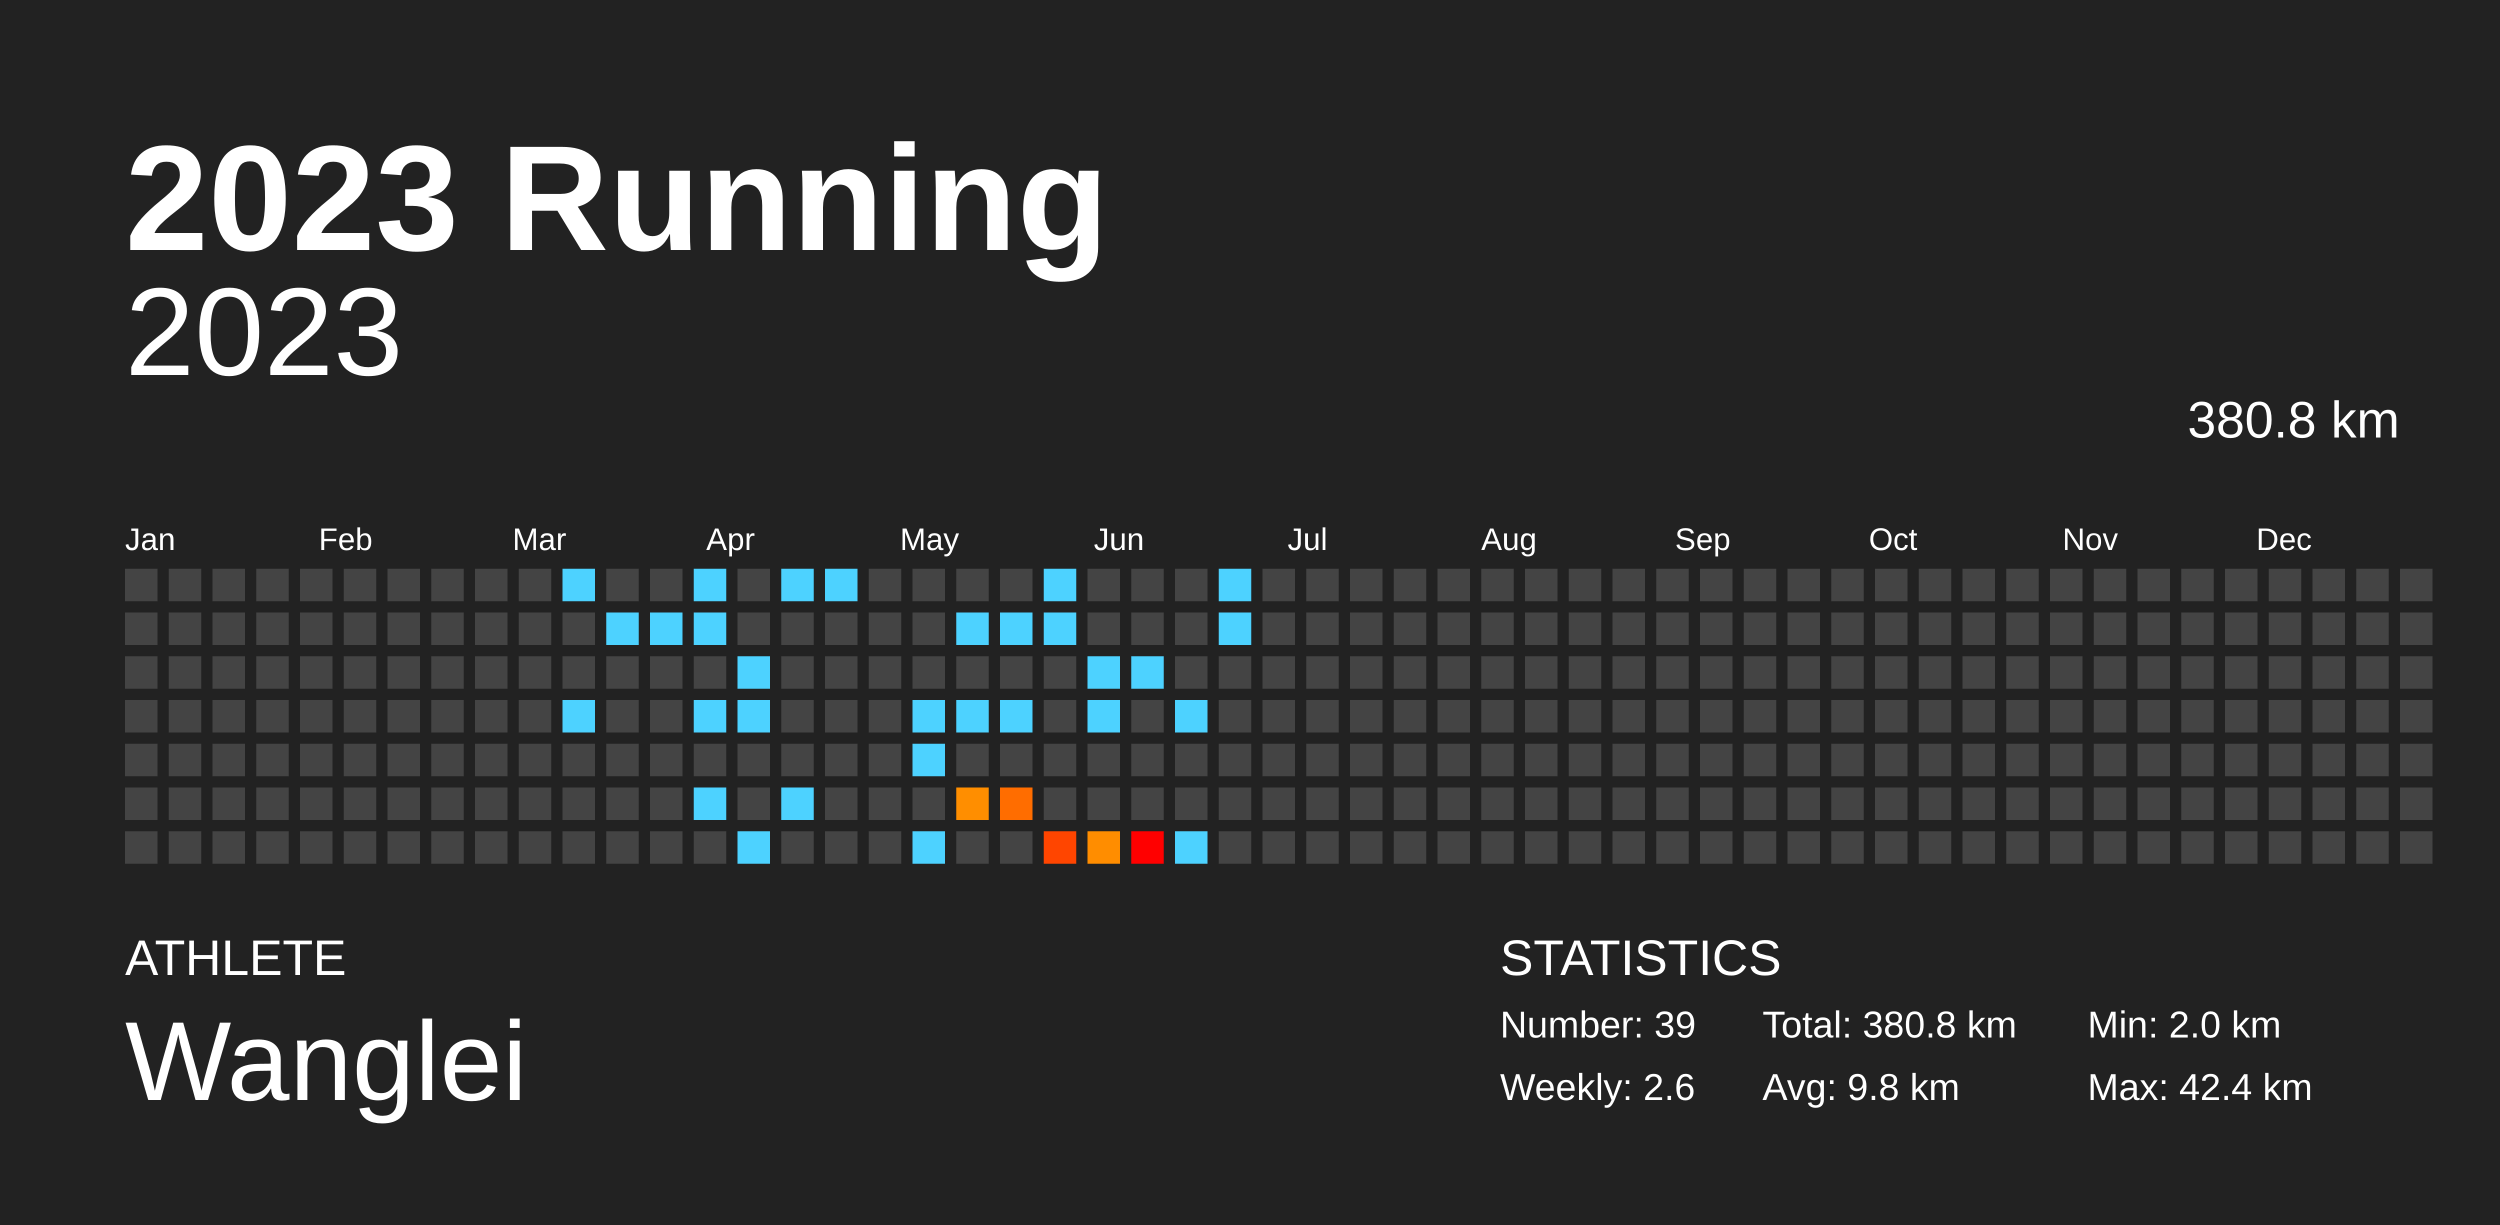
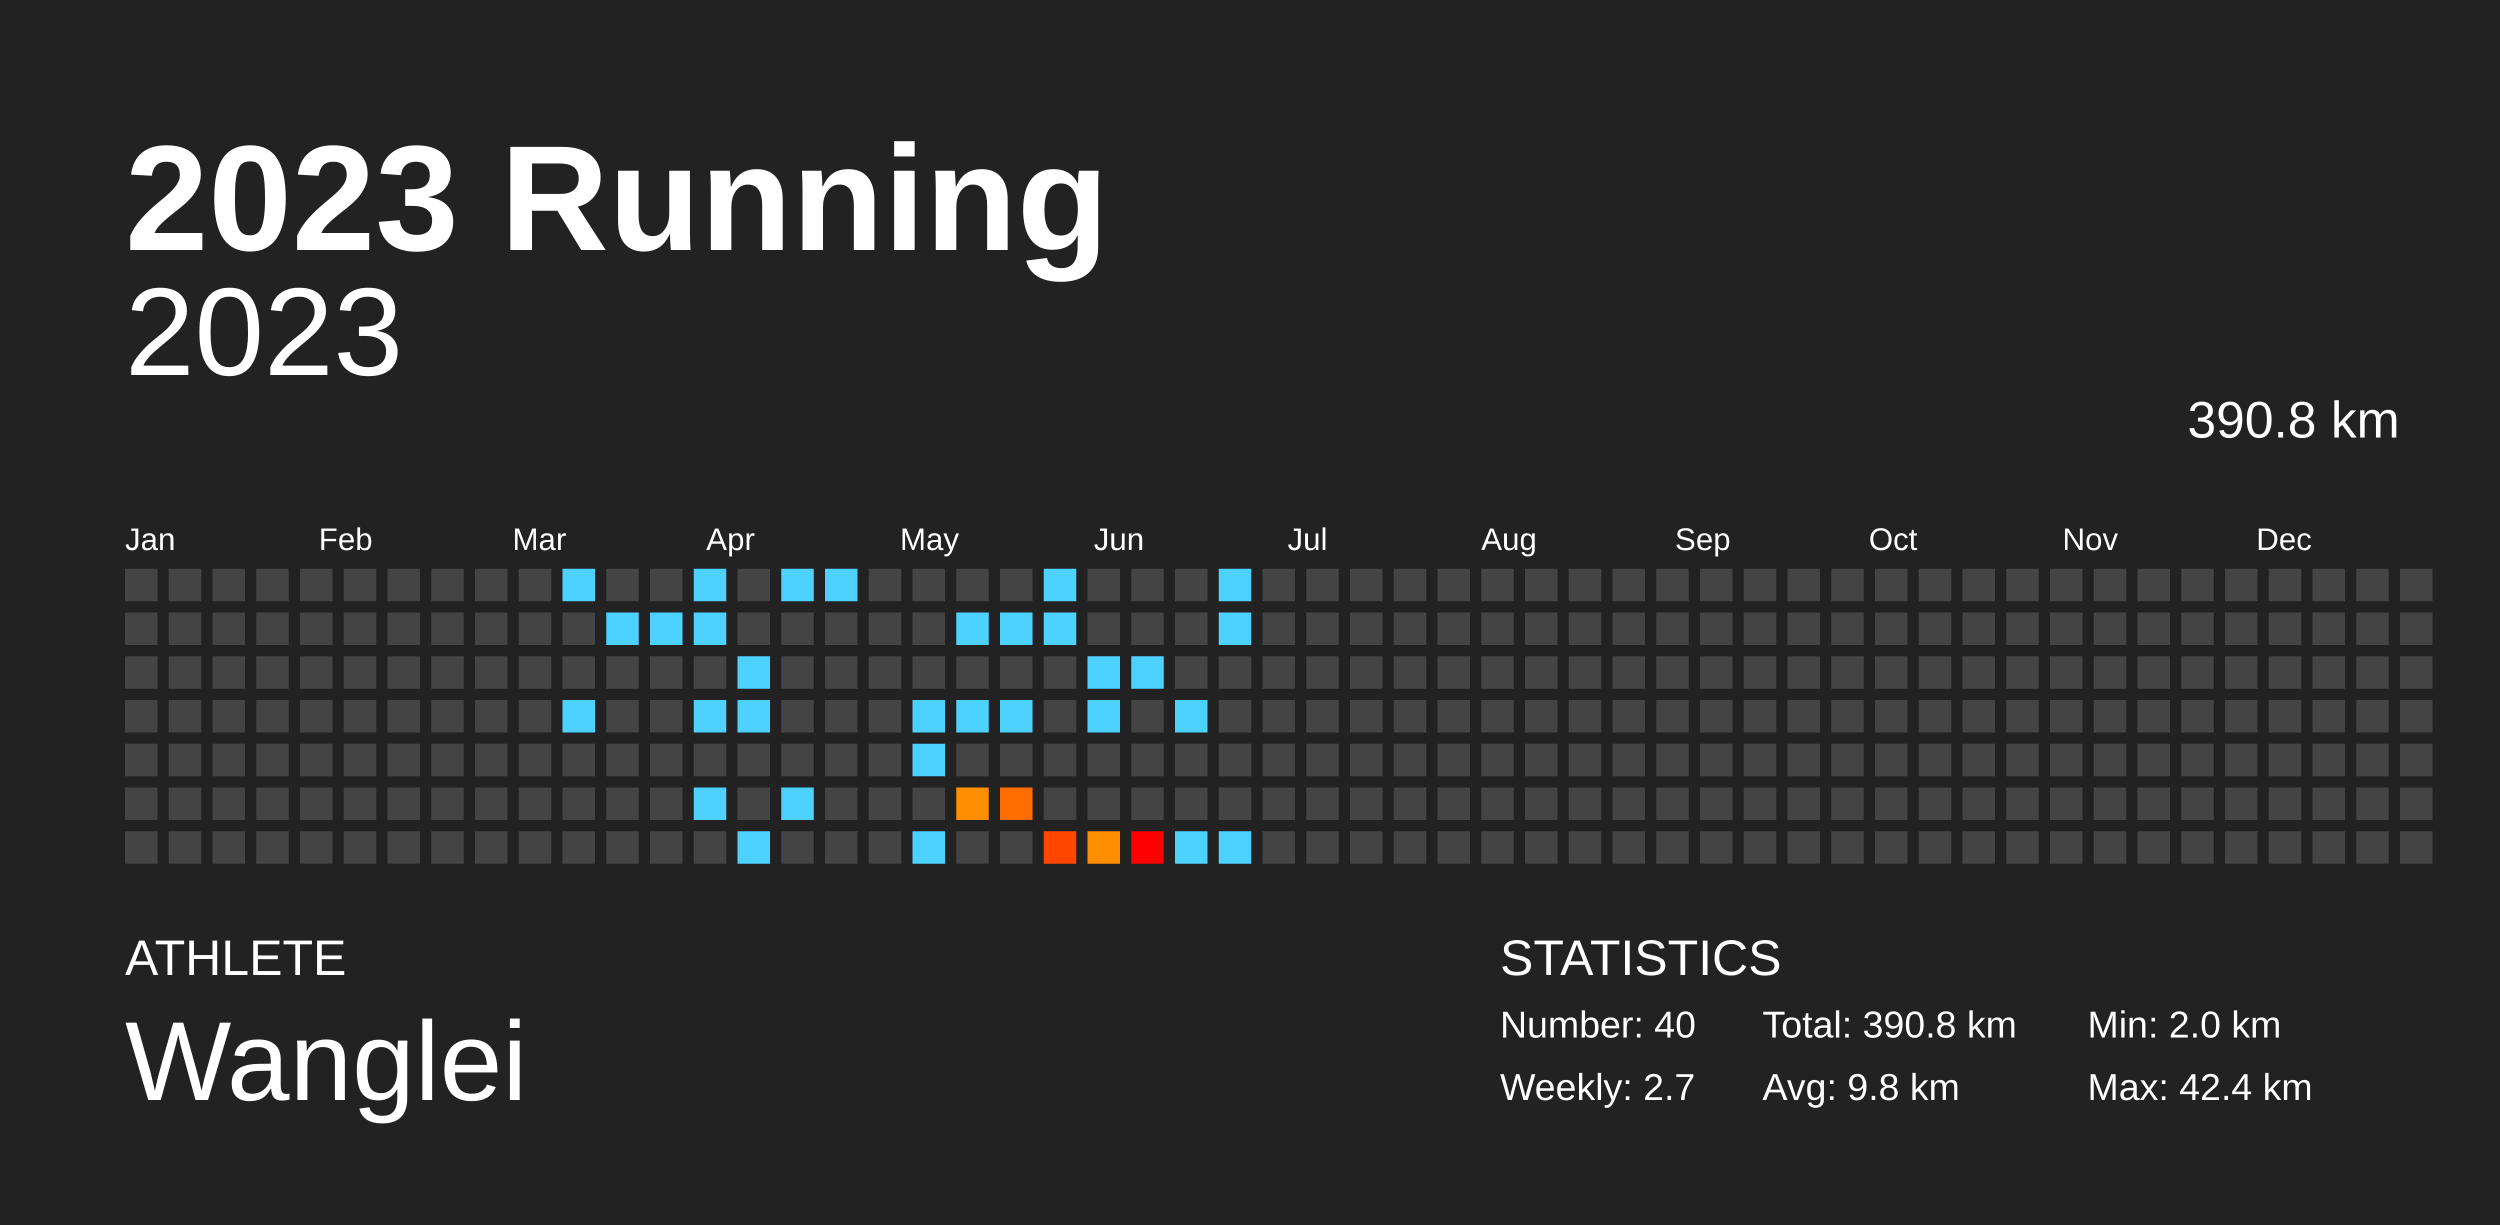
<svg xmlns="http://www.w3.org/2000/svg" baseProfile="full" height="98mm" version="1.1" viewBox="0,0,200,98" width="200mm">
  <defs />
  <rect fill="#222222" height="98" width="200" x="0" y="0" />
  <text fill="#FFFFFF" style="font-size:12px; font-family:Arial; font-weight:bold;" x="10" y="20">2023 Running</text>
  <text fill="#FFFFFF" style="font-size:4px; font-family:Arial" x="10" y="78">ATHLETE</text>
  <text fill="#FFFFFF" style="font-size:9px; font-family:Arial" x="10" y="88">Wanglei</text>
  <text fill="#FFFFFF" style="font-size:4px; font-family:Arial" x="120" y="78">STATISTICS</text>
-   <text fill="#FFFFFF" style="font-size:3px; font-family:Arial" x="120" y="83">Number: 39</text>
-   <text fill="#FFFFFF" style="font-size:3px; font-family:Arial" x="120" y="88">Weekly: 2.6</text>
-   <text fill="#FFFFFF" style="font-size:3px; font-family:Arial" x="141" y="83">Total: 380.8 km</text>
+   <text fill="#FFFFFF" style="font-size:3px; font-family:Arial" x="120" y="83">Number: 40</text>
+   <text fill="#FFFFFF" style="font-size:3px; font-family:Arial" x="120" y="88">Weekly: 2.7</text>
+   <text fill="#FFFFFF" style="font-size:3px; font-family:Arial" x="141" y="83">Total: 390.8 km</text>
  <text fill="#FFFFFF" style="font-size:3px; font-family:Arial" x="141" y="88">Avg: 9.8 km</text>
  <text fill="#FFFFFF" style="font-size:3px; font-family:Arial" x="167" y="83">Min: 2.0 km</text>
  <text fill="#FFFFFF" style="font-size:3px; font-family:Arial" x="167" y="88">Max: 42.4 km</text>
  <text alignment-baseline="hanging" fill="#FFFFFF" style="font-size:10.0px; font-family:Arial;" x="10" y="30">2023</text>
-   <text alignment-baseline="hanging" fill="#FFFFFF" style="font-size:4.125px; font-family:Arial;" x="175" y="35">380.8 km</text>
+   <text alignment-baseline="hanging" fill="#FFFFFF" style="font-size:4.125px; font-family:Arial;" x="175" y="35">390.8 km</text>
  <text fill="#FFFFFF" style="font-size:2.5px; font-family:Arial" x="10.0" y="44">Jan</text>
  <text fill="#FFFFFF" style="font-size:2.5px; font-family:Arial" x="25.5" y="44">Feb</text>
  <text fill="#FFFFFF" style="font-size:2.5px; font-family:Arial" x="41.0" y="44">Mar</text>
  <text fill="#FFFFFF" style="font-size:2.5px; font-family:Arial" x="56.5" y="44">Apr</text>
  <text fill="#FFFFFF" style="font-size:2.5px; font-family:Arial" x="72.0" y="44">May</text>
  <text fill="#FFFFFF" style="font-size:2.5px; font-family:Arial" x="87.5" y="44">Jun</text>
  <text fill="#FFFFFF" style="font-size:2.5px; font-family:Arial" x="103.0" y="44">Jul</text>
  <text fill="#FFFFFF" style="font-size:2.5px; font-family:Arial" x="118.5" y="44">Aug</text>
  <text fill="#FFFFFF" style="font-size:2.5px; font-family:Arial" x="134.0" y="44">Sep</text>
  <text fill="#FFFFFF" style="font-size:2.5px; font-family:Arial" x="149.5" y="44">Oct</text>
  <text fill="#FFFFFF" style="font-size:2.5px; font-family:Arial" x="165.0" y="44">Nov</text>
  <text fill="#FFFFFF" style="font-size:2.5px; font-family:Arial" x="180.5" y="44">Dec</text>
  <rect fill="#444444" height="2.6" width="2.6" x="10.0" y="45.5" />
  <rect fill="#444444" height="2.6" width="2.6" x="10.0" y="49.0" />
  <rect fill="#444444" height="2.6" width="2.6" x="10.0" y="52.5" />
  <rect fill="#444444" height="2.6" width="2.6" x="10.0" y="56.0" />
  <rect fill="#444444" height="2.6" width="2.6" x="10.0" y="59.5" />
  <rect fill="#444444" height="2.6" width="2.6" x="10.0" y="63.0" />
  <rect fill="#444444" height="2.6" width="2.6" x="10.0" y="66.5" />
  <rect fill="#444444" height="2.6" width="2.6" x="13.5" y="45.5" />
  <rect fill="#444444" height="2.6" width="2.6" x="13.5" y="49.0" />
  <rect fill="#444444" height="2.6" width="2.6" x="13.5" y="52.5" />
  <rect fill="#444444" height="2.6" width="2.6" x="13.5" y="56.0" />
  <rect fill="#444444" height="2.6" width="2.6" x="13.5" y="59.5" />
  <rect fill="#444444" height="2.6" width="2.6" x="13.5" y="63.0" />
  <rect fill="#444444" height="2.6" width="2.6" x="13.5" y="66.5" />
  <rect fill="#444444" height="2.6" width="2.6" x="17.0" y="45.5" />
  <rect fill="#444444" height="2.6" width="2.6" x="17.0" y="49.0" />
  <rect fill="#444444" height="2.6" width="2.6" x="17.0" y="52.5" />
  <rect fill="#444444" height="2.6" width="2.6" x="17.0" y="56.0" />
  <rect fill="#444444" height="2.6" width="2.6" x="17.0" y="59.5" />
  <rect fill="#444444" height="2.6" width="2.6" x="17.0" y="63.0" />
  <rect fill="#444444" height="2.6" width="2.6" x="17.0" y="66.5" />
  <rect fill="#444444" height="2.6" width="2.6" x="20.5" y="45.5" />
  <rect fill="#444444" height="2.6" width="2.6" x="20.5" y="49.0" />
  <rect fill="#444444" height="2.6" width="2.6" x="20.5" y="52.5" />
  <rect fill="#444444" height="2.6" width="2.6" x="20.5" y="56.0" />
  <rect fill="#444444" height="2.6" width="2.6" x="20.5" y="59.5" />
  <rect fill="#444444" height="2.6" width="2.6" x="20.5" y="63.0" />
  <rect fill="#444444" height="2.6" width="2.6" x="20.5" y="66.5" />
  <rect fill="#444444" height="2.6" width="2.6" x="24.0" y="45.5" />
  <rect fill="#444444" height="2.6" width="2.6" x="24.0" y="49.0" />
  <rect fill="#444444" height="2.6" width="2.6" x="24.0" y="52.5" />
  <rect fill="#444444" height="2.6" width="2.6" x="24.0" y="56.0" />
  <rect fill="#444444" height="2.6" width="2.6" x="24.0" y="59.5" />
  <rect fill="#444444" height="2.6" width="2.6" x="24.0" y="63.0" />
  <rect fill="#444444" height="2.6" width="2.6" x="24.0" y="66.5" />
  <rect fill="#444444" height="2.6" width="2.6" x="27.5" y="45.5" />
  <rect fill="#444444" height="2.6" width="2.6" x="27.5" y="49.0" />
  <rect fill="#444444" height="2.6" width="2.6" x="27.5" y="52.5" />
  <rect fill="#444444" height="2.6" width="2.6" x="27.5" y="56.0" />
  <rect fill="#444444" height="2.6" width="2.6" x="27.5" y="59.5" />
  <rect fill="#444444" height="2.6" width="2.6" x="27.5" y="63.0" />
  <rect fill="#444444" height="2.6" width="2.6" x="27.5" y="66.5" />
  <rect fill="#444444" height="2.6" width="2.6" x="31.0" y="45.5" />
  <rect fill="#444444" height="2.6" width="2.6" x="31.0" y="49.0" />
  <rect fill="#444444" height="2.6" width="2.6" x="31.0" y="52.5" />
  <rect fill="#444444" height="2.6" width="2.6" x="31.0" y="56.0" />
  <rect fill="#444444" height="2.6" width="2.6" x="31.0" y="59.5" />
  <rect fill="#444444" height="2.6" width="2.6" x="31.0" y="63.0" />
  <rect fill="#444444" height="2.6" width="2.6" x="31.0" y="66.5" />
  <rect fill="#444444" height="2.6" width="2.6" x="34.5" y="45.5" />
  <rect fill="#444444" height="2.6" width="2.6" x="34.5" y="49.0" />
  <rect fill="#444444" height="2.6" width="2.6" x="34.5" y="52.5" />
  <rect fill="#444444" height="2.6" width="2.6" x="34.5" y="56.0" />
  <rect fill="#444444" height="2.6" width="2.6" x="34.5" y="59.5" />
  <rect fill="#444444" height="2.6" width="2.6" x="34.5" y="63.0" />
  <rect fill="#444444" height="2.6" width="2.6" x="34.5" y="66.5" />
  <rect fill="#444444" height="2.6" width="2.6" x="38.0" y="45.5" />
  <rect fill="#444444" height="2.6" width="2.6" x="38.0" y="49.0" />
  <rect fill="#444444" height="2.6" width="2.6" x="38.0" y="52.5" />
  <rect fill="#444444" height="2.6" width="2.6" x="38.0" y="56.0" />
  <rect fill="#444444" height="2.6" width="2.6" x="38.0" y="59.5" />
  <rect fill="#444444" height="2.6" width="2.6" x="38.0" y="63.0" />
  <rect fill="#444444" height="2.6" width="2.6" x="38.0" y="66.5" />
  <rect fill="#444444" height="2.6" width="2.6" x="41.5" y="45.5" />
  <rect fill="#444444" height="2.6" width="2.6" x="41.5" y="49.0" />
  <rect fill="#444444" height="2.6" width="2.6" x="41.5" y="52.5" />
  <rect fill="#444444" height="2.6" width="2.6" x="41.5" y="56.0" />
  <rect fill="#444444" height="2.6" width="2.6" x="41.5" y="59.5" />
  <rect fill="#444444" height="2.6" width="2.6" x="41.5" y="63.0" />
  <rect fill="#444444" height="2.6" width="2.6" x="41.5" y="66.5" />
  <rect fill="#4dd2ff" height="2.6" width="2.6" x="45.0" y="45.5" />
  <rect fill="#444444" height="2.6" width="2.6" x="45.0" y="49.0" />
  <rect fill="#444444" height="2.6" width="2.6" x="45.0" y="52.5" />
  <rect fill="#4dd2ff" height="2.6" width="2.6" x="45.0" y="56.0" />
  <rect fill="#444444" height="2.6" width="2.6" x="45.0" y="59.5" />
  <rect fill="#444444" height="2.6" width="2.6" x="45.0" y="63.0" />
  <rect fill="#444444" height="2.6" width="2.6" x="45.0" y="66.5" />
  <rect fill="#444444" height="2.6" width="2.6" x="48.5" y="45.5" />
  <rect fill="#4dd2ff" height="2.6" width="2.6" x="48.5" y="49.0" />
  <rect fill="#444444" height="2.6" width="2.6" x="48.5" y="52.5" />
  <rect fill="#444444" height="2.6" width="2.6" x="48.5" y="56.0" />
  <rect fill="#444444" height="2.6" width="2.6" x="48.5" y="59.5" />
  <rect fill="#444444" height="2.6" width="2.6" x="48.5" y="63.0" />
  <rect fill="#444444" height="2.6" width="2.6" x="48.5" y="66.5" />
  <rect fill="#444444" height="2.6" width="2.6" x="52.0" y="45.5" />
  <rect fill="#4dd2ff" height="2.6" width="2.6" x="52.0" y="49.0" />
  <rect fill="#444444" height="2.6" width="2.6" x="52.0" y="52.5" />
  <rect fill="#444444" height="2.6" width="2.6" x="52.0" y="56.0" />
  <rect fill="#444444" height="2.6" width="2.6" x="52.0" y="59.5" />
  <rect fill="#444444" height="2.6" width="2.6" x="52.0" y="63.0" />
  <rect fill="#444444" height="2.6" width="2.6" x="52.0" y="66.5" />
  <rect fill="#4dd2ff" height="2.6" width="2.6" x="55.5" y="45.5" />
  <rect fill="#4dd2ff" height="2.6" width="2.6" x="55.5" y="49.0" />
  <rect fill="#444444" height="2.6" width="2.6" x="55.5" y="52.5" />
  <rect fill="#4dd2ff" height="2.6" width="2.6" x="55.5" y="56.0" />
  <rect fill="#444444" height="2.6" width="2.6" x="55.5" y="59.5" />
  <rect fill="#4dd2ff" height="2.6" width="2.6" x="55.5" y="63.0" />
  <rect fill="#444444" height="2.6" width="2.6" x="55.5" y="66.5" />
  <rect fill="#444444" height="2.6" width="2.6" x="59.0" y="45.5" />
  <rect fill="#444444" height="2.6" width="2.6" x="59.0" y="49.0" />
  <rect fill="#4dd2ff" height="2.6" width="2.6" x="59.0" y="52.5" />
  <rect fill="#4dd2ff" height="2.6" width="2.6" x="59.0" y="56.0" />
  <rect fill="#444444" height="2.6" width="2.6" x="59.0" y="59.5" />
  <rect fill="#444444" height="2.6" width="2.6" x="59.0" y="63.0" />
  <rect fill="#4dd2ff" height="2.6" width="2.6" x="59.0" y="66.5" />
  <rect fill="#4dd2ff" height="2.6" width="2.6" x="62.5" y="45.5" />
  <rect fill="#444444" height="2.6" width="2.6" x="62.5" y="49.0" />
  <rect fill="#444444" height="2.6" width="2.6" x="62.5" y="52.5" />
  <rect fill="#444444" height="2.6" width="2.6" x="62.5" y="56.0" />
  <rect fill="#444444" height="2.6" width="2.6" x="62.5" y="59.5" />
  <rect fill="#4dd2ff" height="2.6" width="2.6" x="62.5" y="63.0" />
  <rect fill="#444444" height="2.6" width="2.6" x="62.5" y="66.5" />
  <rect fill="#4dd2ff" height="2.6" width="2.6" x="66.0" y="45.5" />
  <rect fill="#444444" height="2.6" width="2.6" x="66.0" y="49.0" />
  <rect fill="#444444" height="2.6" width="2.6" x="66.0" y="52.5" />
  <rect fill="#444444" height="2.6" width="2.6" x="66.0" y="56.0" />
  <rect fill="#444444" height="2.6" width="2.6" x="66.0" y="59.5" />
  <rect fill="#444444" height="2.6" width="2.6" x="66.0" y="63.0" />
  <rect fill="#444444" height="2.6" width="2.6" x="66.0" y="66.5" />
  <rect fill="#444444" height="2.6" width="2.6" x="69.5" y="45.5" />
  <rect fill="#444444" height="2.6" width="2.6" x="69.5" y="49.0" />
  <rect fill="#444444" height="2.6" width="2.6" x="69.5" y="52.5" />
  <rect fill="#444444" height="2.6" width="2.6" x="69.5" y="56.0" />
  <rect fill="#444444" height="2.6" width="2.6" x="69.5" y="59.5" />
  <rect fill="#444444" height="2.6" width="2.6" x="69.5" y="63.0" />
  <rect fill="#444444" height="2.6" width="2.6" x="69.5" y="66.5" />
  <rect fill="#444444" height="2.6" width="2.6" x="73.0" y="45.5" />
  <rect fill="#444444" height="2.6" width="2.6" x="73.0" y="49.0" />
  <rect fill="#444444" height="2.6" width="2.6" x="73.0" y="52.5" />
  <rect fill="#4dd2ff" height="2.6" width="2.6" x="73.0" y="56.0" />
  <rect fill="#4dd2ff" height="2.6" width="2.6" x="73.0" y="59.5" />
  <rect fill="#444444" height="2.6" width="2.6" x="73.0" y="63.0" />
  <rect fill="#4dd2ff" height="2.6" width="2.6" x="73.0" y="66.5" />
  <rect fill="#444444" height="2.6" width="2.6" x="76.5" y="45.5" />
  <rect fill="#4dd2ff" height="2.6" width="2.6" x="76.5" y="49.0" />
  <rect fill="#444444" height="2.6" width="2.6" x="76.5" y="52.5" />
  <rect fill="#4dd2ff" height="2.6" width="2.6" x="76.5" y="56.0" />
  <rect fill="#444444" height="2.6" width="2.6" x="76.5" y="59.5" />
  <rect fill="#ff8e00" height="2.6" width="2.6" x="76.5" y="63.0" />
  <rect fill="#444444" height="2.6" width="2.6" x="76.5" y="66.5" />
  <rect fill="#444444" height="2.6" width="2.6" x="80.0" y="45.5" />
  <rect fill="#4dd2ff" height="2.6" width="2.6" x="80.0" y="49.0" />
  <rect fill="#444444" height="2.6" width="2.6" x="80.0" y="52.5" />
  <rect fill="#4dd2ff" height="2.6" width="2.6" x="80.0" y="56.0" />
  <rect fill="#444444" height="2.6" width="2.6" x="80.0" y="59.5" />
  <rect fill="#ff6d00" height="2.6" width="2.6" x="80.0" y="63.0" />
  <rect fill="#444444" height="2.6" width="2.6" x="80.0" y="66.5" />
  <rect fill="#4dd2ff" height="2.6" width="2.6" x="83.5" y="45.5" />
  <rect fill="#4dd2ff" height="2.6" width="2.6" x="83.5" y="49.0" />
  <rect fill="#444444" height="2.6" width="2.6" x="83.5" y="52.5" />
  <rect fill="#444444" height="2.6" width="2.6" x="83.5" y="56.0" />
  <rect fill="#444444" height="2.6" width="2.6" x="83.5" y="59.5" />
  <rect fill="#444444" height="2.6" width="2.6" x="83.5" y="63.0" />
  <rect fill="#ff4500" height="2.6" width="2.6" x="83.5" y="66.5" />
  <rect fill="#444444" height="2.6" width="2.6" x="87.0" y="45.5" />
  <rect fill="#444444" height="2.6" width="2.6" x="87.0" y="49.0" />
  <rect fill="#4dd2ff" height="2.6" width="2.6" x="87.0" y="52.5" />
  <rect fill="#4dd2ff" height="2.6" width="2.6" x="87.0" y="56.0" />
  <rect fill="#444444" height="2.6" width="2.6" x="87.0" y="59.5" />
  <rect fill="#444444" height="2.6" width="2.6" x="87.0" y="63.0" />
  <rect fill="#ff8d00" height="2.6" width="2.6" x="87.0" y="66.5" />
  <rect fill="#444444" height="2.6" width="2.6" x="90.5" y="45.5" />
  <rect fill="#444444" height="2.6" width="2.6" x="90.5" y="49.0" />
  <rect fill="#4dd2ff" height="2.6" width="2.6" x="90.5" y="52.5" />
  <rect fill="#444444" height="2.6" width="2.6" x="90.5" y="56.0" />
  <rect fill="#444444" height="2.6" width="2.6" x="90.5" y="59.5" />
  <rect fill="#444444" height="2.6" width="2.6" x="90.5" y="63.0" />
  <rect fill="red" height="2.6" width="2.6" x="90.5" y="66.5" />
  <rect fill="#444444" height="2.6" width="2.6" x="94.0" y="45.5" />
  <rect fill="#444444" height="2.6" width="2.6" x="94.0" y="49.0" />
  <rect fill="#444444" height="2.6" width="2.6" x="94.0" y="52.5" />
  <rect fill="#4dd2ff" height="2.6" width="2.6" x="94.0" y="56.0" />
  <rect fill="#444444" height="2.6" width="2.6" x="94.0" y="59.5" />
  <rect fill="#444444" height="2.6" width="2.6" x="94.0" y="63.0" />
  <rect fill="#4dd2ff" height="2.6" width="2.6" x="94.0" y="66.5" />
  <rect fill="#4dd2ff" height="2.6" width="2.6" x="97.5" y="45.5" />
  <rect fill="#4dd2ff" height="2.6" width="2.6" x="97.5" y="49.0" />
  <rect fill="#444444" height="2.6" width="2.6" x="97.5" y="52.5" />
  <rect fill="#444444" height="2.6" width="2.6" x="97.5" y="56.0" />
  <rect fill="#444444" height="2.6" width="2.6" x="97.5" y="59.5" />
  <rect fill="#444444" height="2.6" width="2.6" x="97.5" y="63.0" />
-   <rect fill="#444444" height="2.6" width="2.6" x="97.5" y="66.5" />
+   <rect fill="#4dd2ff" height="2.6" width="2.6" x="97.5" y="66.5" />
  <rect fill="#444444" height="2.6" width="2.6" x="101.0" y="45.5" />
  <rect fill="#444444" height="2.6" width="2.6" x="101.0" y="49.0" />
  <rect fill="#444444" height="2.6" width="2.6" x="101.0" y="52.5" />
  <rect fill="#444444" height="2.6" width="2.6" x="101.0" y="56.0" />
  <rect fill="#444444" height="2.6" width="2.6" x="101.0" y="59.5" />
  <rect fill="#444444" height="2.6" width="2.6" x="101.0" y="63.0" />
  <rect fill="#444444" height="2.6" width="2.6" x="101.0" y="66.5" />
  <rect fill="#444444" height="2.6" width="2.6" x="104.5" y="45.5" />
  <rect fill="#444444" height="2.6" width="2.6" x="104.5" y="49.0" />
  <rect fill="#444444" height="2.6" width="2.6" x="104.5" y="52.5" />
  <rect fill="#444444" height="2.6" width="2.6" x="104.5" y="56.0" />
  <rect fill="#444444" height="2.6" width="2.6" x="104.5" y="59.5" />
  <rect fill="#444444" height="2.6" width="2.6" x="104.5" y="63.0" />
  <rect fill="#444444" height="2.6" width="2.6" x="104.5" y="66.5" />
  <rect fill="#444444" height="2.6" width="2.6" x="108.0" y="45.5" />
  <rect fill="#444444" height="2.6" width="2.6" x="108.0" y="49.0" />
  <rect fill="#444444" height="2.6" width="2.6" x="108.0" y="52.5" />
  <rect fill="#444444" height="2.6" width="2.6" x="108.0" y="56.0" />
  <rect fill="#444444" height="2.6" width="2.6" x="108.0" y="59.5" />
  <rect fill="#444444" height="2.6" width="2.6" x="108.0" y="63.0" />
  <rect fill="#444444" height="2.6" width="2.6" x="108.0" y="66.5" />
  <rect fill="#444444" height="2.6" width="2.6" x="111.5" y="45.5" />
  <rect fill="#444444" height="2.6" width="2.6" x="111.5" y="49.0" />
  <rect fill="#444444" height="2.6" width="2.6" x="111.5" y="52.5" />
  <rect fill="#444444" height="2.6" width="2.6" x="111.5" y="56.0" />
  <rect fill="#444444" height="2.6" width="2.6" x="111.5" y="59.5" />
  <rect fill="#444444" height="2.6" width="2.6" x="111.5" y="63.0" />
  <rect fill="#444444" height="2.6" width="2.6" x="111.5" y="66.5" />
  <rect fill="#444444" height="2.6" width="2.6" x="115.0" y="45.5" />
  <rect fill="#444444" height="2.6" width="2.6" x="115.0" y="49.0" />
  <rect fill="#444444" height="2.6" width="2.6" x="115.0" y="52.5" />
  <rect fill="#444444" height="2.6" width="2.6" x="115.0" y="56.0" />
  <rect fill="#444444" height="2.6" width="2.6" x="115.0" y="59.5" />
  <rect fill="#444444" height="2.6" width="2.6" x="115.0" y="63.0" />
  <rect fill="#444444" height="2.6" width="2.6" x="115.0" y="66.5" />
  <rect fill="#444444" height="2.6" width="2.6" x="118.5" y="45.5" />
  <rect fill="#444444" height="2.6" width="2.6" x="118.5" y="49.0" />
  <rect fill="#444444" height="2.6" width="2.6" x="118.5" y="52.5" />
  <rect fill="#444444" height="2.6" width="2.6" x="118.5" y="56.0" />
  <rect fill="#444444" height="2.6" width="2.6" x="118.5" y="59.5" />
  <rect fill="#444444" height="2.6" width="2.6" x="118.5" y="63.0" />
  <rect fill="#444444" height="2.6" width="2.6" x="118.5" y="66.5" />
  <rect fill="#444444" height="2.6" width="2.6" x="122.0" y="45.5" />
  <rect fill="#444444" height="2.6" width="2.6" x="122.0" y="49.0" />
  <rect fill="#444444" height="2.6" width="2.6" x="122.0" y="52.5" />
  <rect fill="#444444" height="2.6" width="2.6" x="122.0" y="56.0" />
  <rect fill="#444444" height="2.6" width="2.6" x="122.0" y="59.5" />
  <rect fill="#444444" height="2.6" width="2.6" x="122.0" y="63.0" />
  <rect fill="#444444" height="2.6" width="2.6" x="122.0" y="66.5" />
  <rect fill="#444444" height="2.6" width="2.6" x="125.5" y="45.5" />
  <rect fill="#444444" height="2.6" width="2.6" x="125.5" y="49.0" />
  <rect fill="#444444" height="2.6" width="2.6" x="125.5" y="52.5" />
  <rect fill="#444444" height="2.6" width="2.6" x="125.5" y="56.0" />
  <rect fill="#444444" height="2.6" width="2.6" x="125.5" y="59.5" />
  <rect fill="#444444" height="2.6" width="2.6" x="125.5" y="63.0" />
  <rect fill="#444444" height="2.6" width="2.6" x="125.5" y="66.5" />
  <rect fill="#444444" height="2.6" width="2.6" x="129.0" y="45.5" />
  <rect fill="#444444" height="2.6" width="2.6" x="129.0" y="49.0" />
  <rect fill="#444444" height="2.6" width="2.6" x="129.0" y="52.5" />
  <rect fill="#444444" height="2.6" width="2.6" x="129.0" y="56.0" />
  <rect fill="#444444" height="2.6" width="2.6" x="129.0" y="59.5" />
  <rect fill="#444444" height="2.6" width="2.6" x="129.0" y="63.0" />
  <rect fill="#444444" height="2.6" width="2.6" x="129.0" y="66.5" />
  <rect fill="#444444" height="2.6" width="2.6" x="132.5" y="45.5" />
  <rect fill="#444444" height="2.6" width="2.6" x="132.5" y="49.0" />
  <rect fill="#444444" height="2.6" width="2.6" x="132.5" y="52.5" />
  <rect fill="#444444" height="2.6" width="2.6" x="132.5" y="56.0" />
  <rect fill="#444444" height="2.6" width="2.6" x="132.5" y="59.5" />
  <rect fill="#444444" height="2.6" width="2.6" x="132.5" y="63.0" />
  <rect fill="#444444" height="2.6" width="2.6" x="132.5" y="66.5" />
  <rect fill="#444444" height="2.6" width="2.6" x="136.0" y="45.5" />
  <rect fill="#444444" height="2.6" width="2.6" x="136.0" y="49.0" />
  <rect fill="#444444" height="2.6" width="2.6" x="136.0" y="52.5" />
  <rect fill="#444444" height="2.6" width="2.6" x="136.0" y="56.0" />
  <rect fill="#444444" height="2.6" width="2.6" x="136.0" y="59.5" />
  <rect fill="#444444" height="2.6" width="2.6" x="136.0" y="63.0" />
  <rect fill="#444444" height="2.6" width="2.6" x="136.0" y="66.5" />
  <rect fill="#444444" height="2.6" width="2.6" x="139.5" y="45.5" />
  <rect fill="#444444" height="2.6" width="2.6" x="139.5" y="49.0" />
  <rect fill="#444444" height="2.6" width="2.6" x="139.5" y="52.5" />
  <rect fill="#444444" height="2.6" width="2.6" x="139.5" y="56.0" />
  <rect fill="#444444" height="2.6" width="2.6" x="139.5" y="59.5" />
  <rect fill="#444444" height="2.6" width="2.6" x="139.5" y="63.0" />
  <rect fill="#444444" height="2.6" width="2.6" x="139.5" y="66.5" />
  <rect fill="#444444" height="2.6" width="2.6" x="143.0" y="45.5" />
  <rect fill="#444444" height="2.6" width="2.6" x="143.0" y="49.0" />
  <rect fill="#444444" height="2.6" width="2.6" x="143.0" y="52.5" />
  <rect fill="#444444" height="2.6" width="2.6" x="143.0" y="56.0" />
  <rect fill="#444444" height="2.6" width="2.6" x="143.0" y="59.5" />
  <rect fill="#444444" height="2.6" width="2.6" x="143.0" y="63.0" />
  <rect fill="#444444" height="2.6" width="2.6" x="143.0" y="66.5" />
  <rect fill="#444444" height="2.6" width="2.6" x="146.5" y="45.5" />
  <rect fill="#444444" height="2.6" width="2.6" x="146.5" y="49.0" />
  <rect fill="#444444" height="2.6" width="2.6" x="146.5" y="52.5" />
  <rect fill="#444444" height="2.6" width="2.6" x="146.5" y="56.0" />
  <rect fill="#444444" height="2.6" width="2.6" x="146.5" y="59.5" />
  <rect fill="#444444" height="2.6" width="2.6" x="146.5" y="63.0" />
  <rect fill="#444444" height="2.6" width="2.6" x="146.5" y="66.5" />
  <rect fill="#444444" height="2.6" width="2.6" x="150.0" y="45.5" />
  <rect fill="#444444" height="2.6" width="2.6" x="150.0" y="49.0" />
  <rect fill="#444444" height="2.6" width="2.6" x="150.0" y="52.5" />
  <rect fill="#444444" height="2.6" width="2.6" x="150.0" y="56.0" />
  <rect fill="#444444" height="2.6" width="2.6" x="150.0" y="59.5" />
  <rect fill="#444444" height="2.6" width="2.6" x="150.0" y="63.0" />
  <rect fill="#444444" height="2.6" width="2.6" x="150.0" y="66.5" />
  <rect fill="#444444" height="2.6" width="2.6" x="153.5" y="45.5" />
  <rect fill="#444444" height="2.6" width="2.6" x="153.5" y="49.0" />
  <rect fill="#444444" height="2.6" width="2.6" x="153.5" y="52.5" />
  <rect fill="#444444" height="2.6" width="2.6" x="153.5" y="56.0" />
  <rect fill="#444444" height="2.6" width="2.6" x="153.5" y="59.5" />
  <rect fill="#444444" height="2.6" width="2.6" x="153.5" y="63.0" />
  <rect fill="#444444" height="2.6" width="2.6" x="153.5" y="66.5" />
  <rect fill="#444444" height="2.6" width="2.6" x="157.0" y="45.5" />
  <rect fill="#444444" height="2.6" width="2.6" x="157.0" y="49.0" />
  <rect fill="#444444" height="2.6" width="2.6" x="157.0" y="52.5" />
  <rect fill="#444444" height="2.6" width="2.6" x="157.0" y="56.0" />
  <rect fill="#444444" height="2.6" width="2.6" x="157.0" y="59.5" />
  <rect fill="#444444" height="2.6" width="2.6" x="157.0" y="63.0" />
  <rect fill="#444444" height="2.6" width="2.6" x="157.0" y="66.5" />
  <rect fill="#444444" height="2.6" width="2.6" x="160.5" y="45.5" />
  <rect fill="#444444" height="2.6" width="2.6" x="160.5" y="49.0" />
  <rect fill="#444444" height="2.6" width="2.6" x="160.5" y="52.5" />
  <rect fill="#444444" height="2.6" width="2.6" x="160.5" y="56.0" />
  <rect fill="#444444" height="2.6" width="2.6" x="160.5" y="59.5" />
  <rect fill="#444444" height="2.6" width="2.6" x="160.5" y="63.0" />
  <rect fill="#444444" height="2.6" width="2.6" x="160.5" y="66.5" />
  <rect fill="#444444" height="2.6" width="2.6" x="164.0" y="45.5" />
  <rect fill="#444444" height="2.6" width="2.6" x="164.0" y="49.0" />
  <rect fill="#444444" height="2.6" width="2.6" x="164.0" y="52.5" />
  <rect fill="#444444" height="2.6" width="2.6" x="164.0" y="56.0" />
  <rect fill="#444444" height="2.6" width="2.6" x="164.0" y="59.5" />
  <rect fill="#444444" height="2.6" width="2.6" x="164.0" y="63.0" />
  <rect fill="#444444" height="2.6" width="2.6" x="164.0" y="66.5" />
  <rect fill="#444444" height="2.6" width="2.6" x="167.5" y="45.5" />
  <rect fill="#444444" height="2.6" width="2.6" x="167.5" y="49.0" />
  <rect fill="#444444" height="2.6" width="2.6" x="167.5" y="52.5" />
  <rect fill="#444444" height="2.6" width="2.6" x="167.5" y="56.0" />
  <rect fill="#444444" height="2.6" width="2.6" x="167.5" y="59.5" />
  <rect fill="#444444" height="2.6" width="2.6" x="167.5" y="63.0" />
  <rect fill="#444444" height="2.6" width="2.6" x="167.5" y="66.5" />
  <rect fill="#444444" height="2.6" width="2.6" x="171.0" y="45.5" />
  <rect fill="#444444" height="2.6" width="2.6" x="171.0" y="49.0" />
  <rect fill="#444444" height="2.6" width="2.6" x="171.0" y="52.5" />
  <rect fill="#444444" height="2.6" width="2.6" x="171.0" y="56.0" />
  <rect fill="#444444" height="2.6" width="2.6" x="171.0" y="59.5" />
  <rect fill="#444444" height="2.6" width="2.6" x="171.0" y="63.0" />
  <rect fill="#444444" height="2.6" width="2.6" x="171.0" y="66.5" />
  <rect fill="#444444" height="2.6" width="2.6" x="174.5" y="45.5" />
  <rect fill="#444444" height="2.6" width="2.6" x="174.5" y="49.0" />
  <rect fill="#444444" height="2.6" width="2.6" x="174.5" y="52.5" />
  <rect fill="#444444" height="2.6" width="2.6" x="174.5" y="56.0" />
  <rect fill="#444444" height="2.6" width="2.6" x="174.5" y="59.5" />
  <rect fill="#444444" height="2.6" width="2.6" x="174.5" y="63.0" />
  <rect fill="#444444" height="2.6" width="2.6" x="174.5" y="66.5" />
  <rect fill="#444444" height="2.6" width="2.6" x="178.0" y="45.5" />
  <rect fill="#444444" height="2.6" width="2.6" x="178.0" y="49.0" />
  <rect fill="#444444" height="2.6" width="2.6" x="178.0" y="52.5" />
  <rect fill="#444444" height="2.6" width="2.6" x="178.0" y="56.0" />
  <rect fill="#444444" height="2.6" width="2.6" x="178.0" y="59.5" />
  <rect fill="#444444" height="2.6" width="2.6" x="178.0" y="63.0" />
  <rect fill="#444444" height="2.6" width="2.6" x="178.0" y="66.5" />
  <rect fill="#444444" height="2.6" width="2.6" x="181.5" y="45.5" />
  <rect fill="#444444" height="2.6" width="2.6" x="181.5" y="49.0" />
  <rect fill="#444444" height="2.6" width="2.6" x="181.5" y="52.5" />
  <rect fill="#444444" height="2.6" width="2.6" x="181.5" y="56.0" />
  <rect fill="#444444" height="2.6" width="2.6" x="181.5" y="59.5" />
  <rect fill="#444444" height="2.6" width="2.6" x="181.5" y="63.0" />
  <rect fill="#444444" height="2.6" width="2.6" x="181.5" y="66.5" />
  <rect fill="#444444" height="2.6" width="2.6" x="185.0" y="45.5" />
  <rect fill="#444444" height="2.6" width="2.6" x="185.0" y="49.0" />
  <rect fill="#444444" height="2.6" width="2.6" x="185.0" y="52.5" />
  <rect fill="#444444" height="2.6" width="2.6" x="185.0" y="56.0" />
  <rect fill="#444444" height="2.6" width="2.6" x="185.0" y="59.5" />
  <rect fill="#444444" height="2.6" width="2.6" x="185.0" y="63.0" />
  <rect fill="#444444" height="2.6" width="2.6" x="185.0" y="66.5" />
  <rect fill="#444444" height="2.6" width="2.6" x="188.5" y="45.5" />
  <rect fill="#444444" height="2.6" width="2.6" x="188.5" y="49.0" />
  <rect fill="#444444" height="2.6" width="2.6" x="188.5" y="52.5" />
  <rect fill="#444444" height="2.6" width="2.6" x="188.5" y="56.0" />
  <rect fill="#444444" height="2.6" width="2.6" x="188.5" y="59.5" />
  <rect fill="#444444" height="2.6" width="2.6" x="188.5" y="63.0" />
  <rect fill="#444444" height="2.6" width="2.6" x="188.5" y="66.5" />
  <rect fill="#444444" height="2.6" width="2.6" x="192.0" y="45.5" />
  <rect fill="#444444" height="2.6" width="2.6" x="192.0" y="49.0" />
  <rect fill="#444444" height="2.6" width="2.6" x="192.0" y="52.5" />
  <rect fill="#444444" height="2.6" width="2.6" x="192.0" y="56.0" />
  <rect fill="#444444" height="2.6" width="2.6" x="192.0" y="59.5" />
  <rect fill="#444444" height="2.6" width="2.6" x="192.0" y="63.0" />
  <rect fill="#444444" height="2.6" width="2.6" x="192.0" y="66.5" />
</svg>
